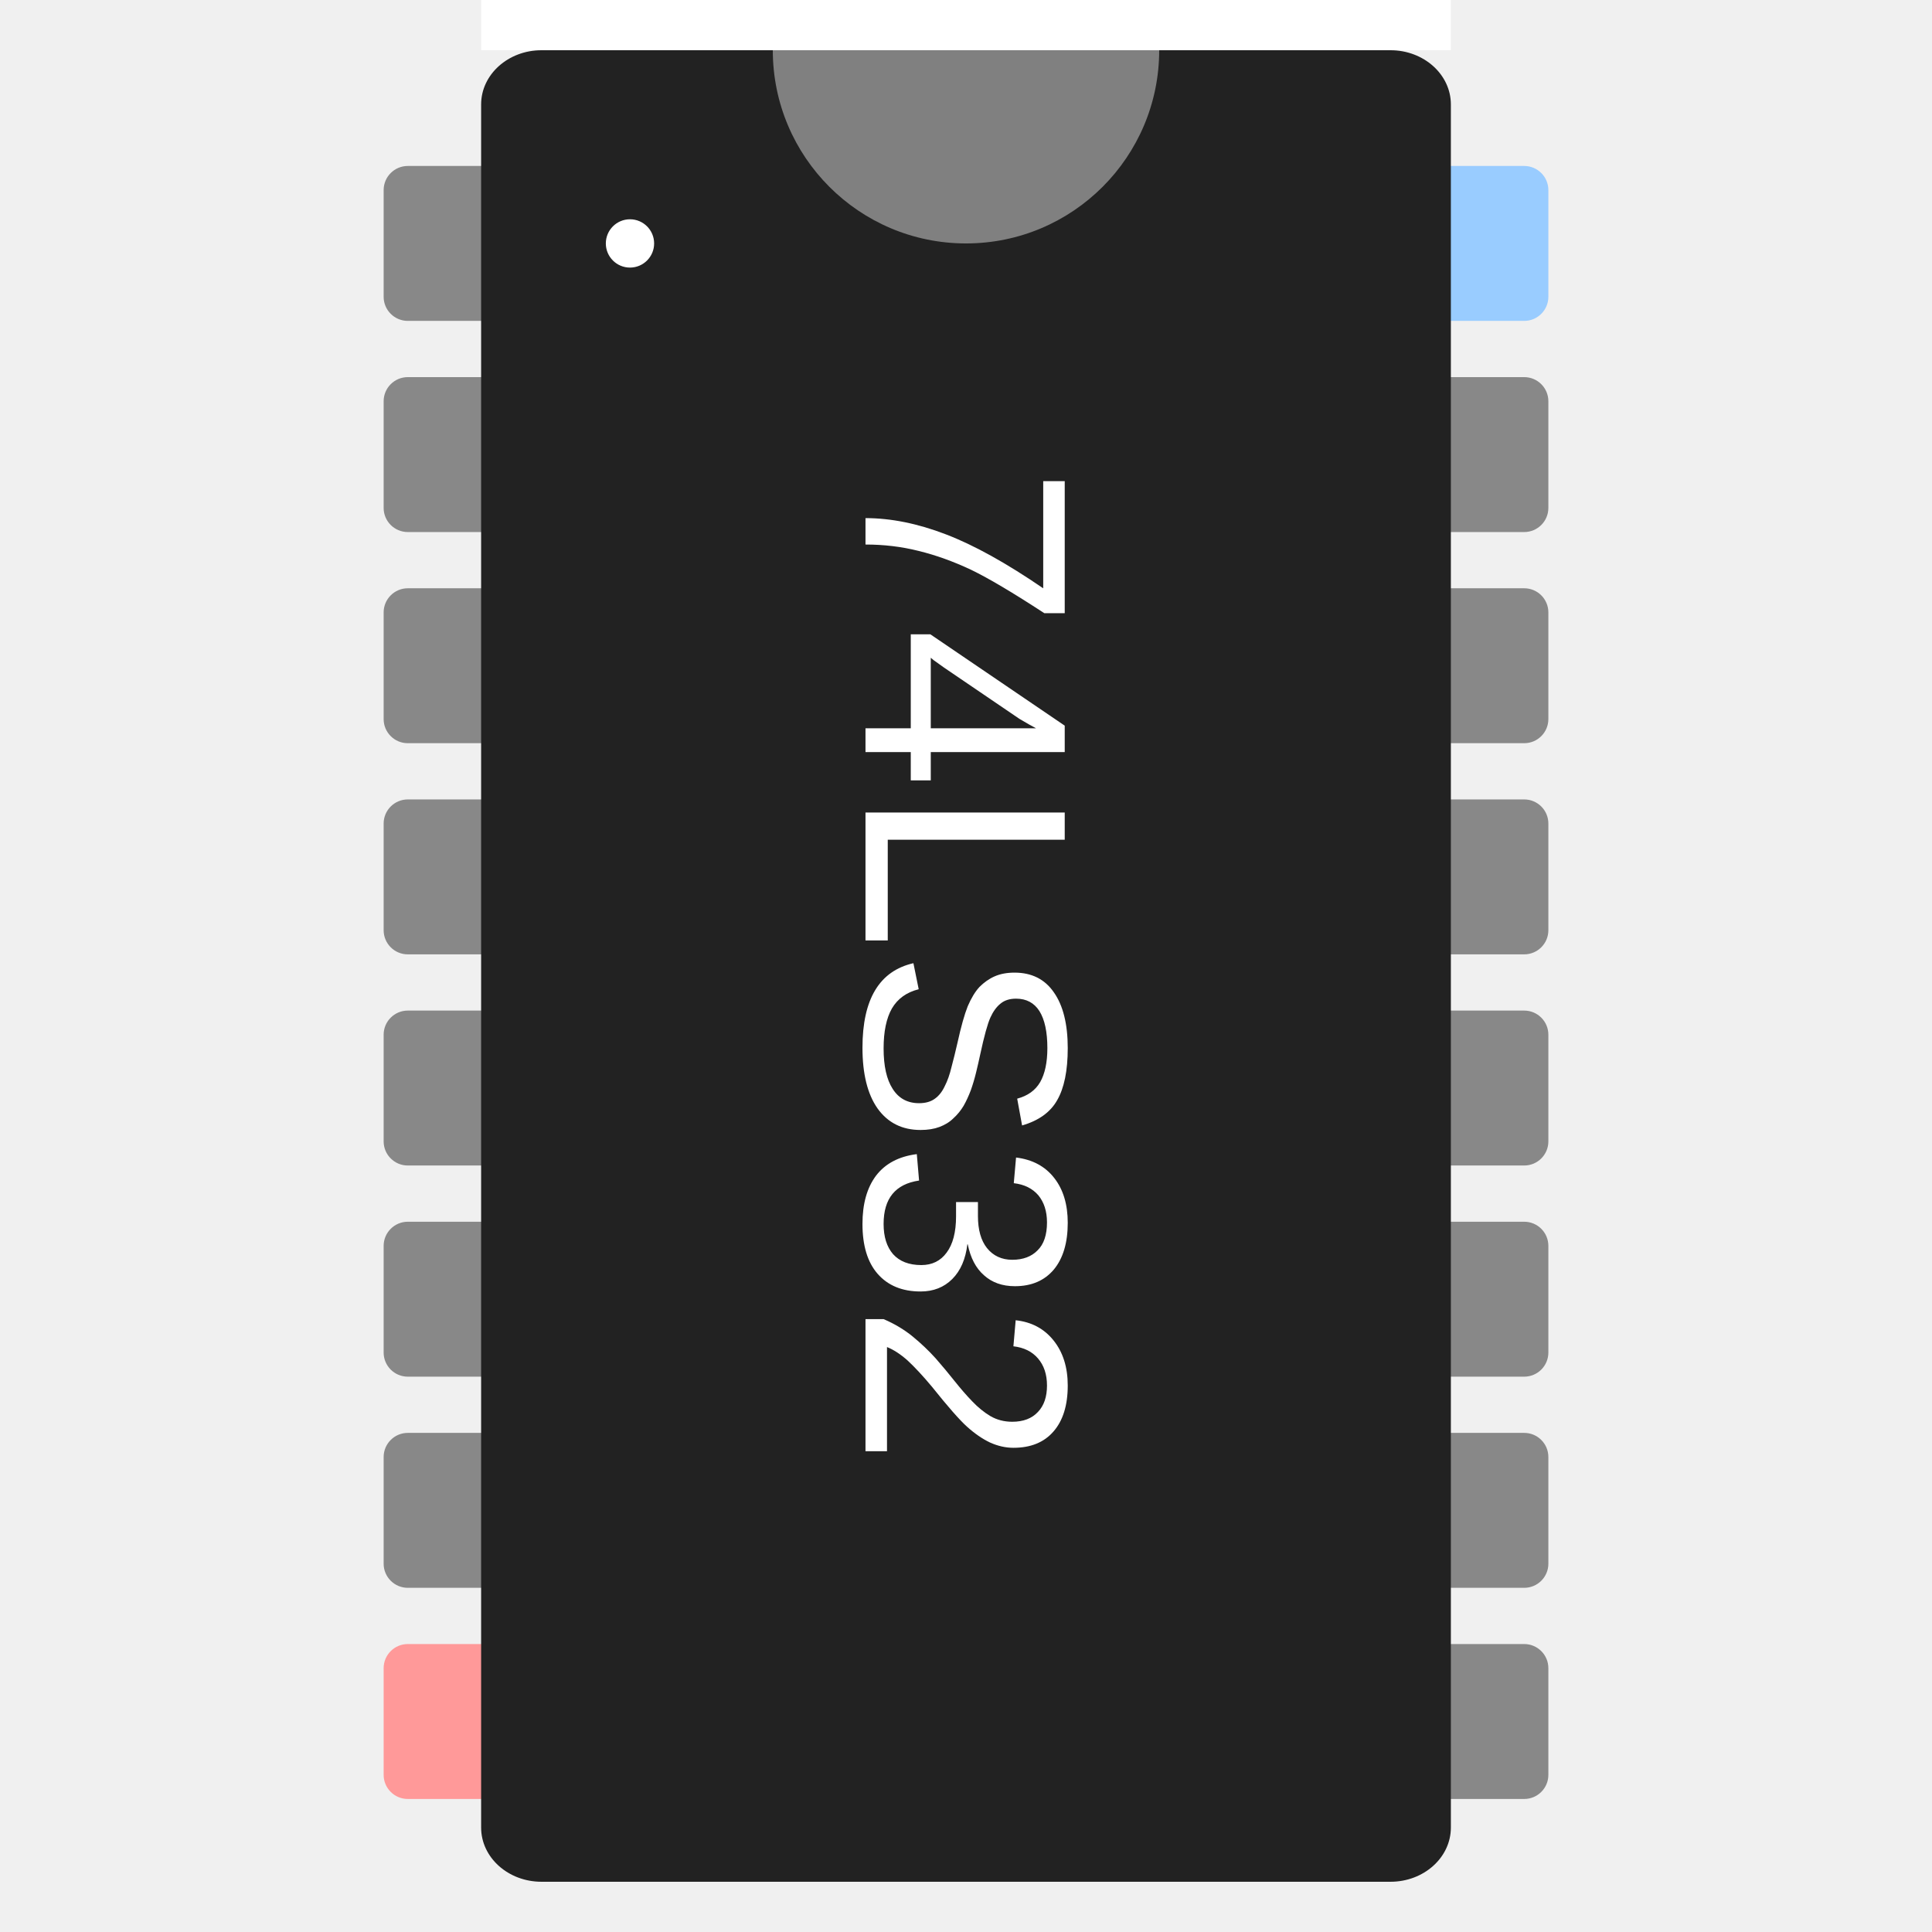
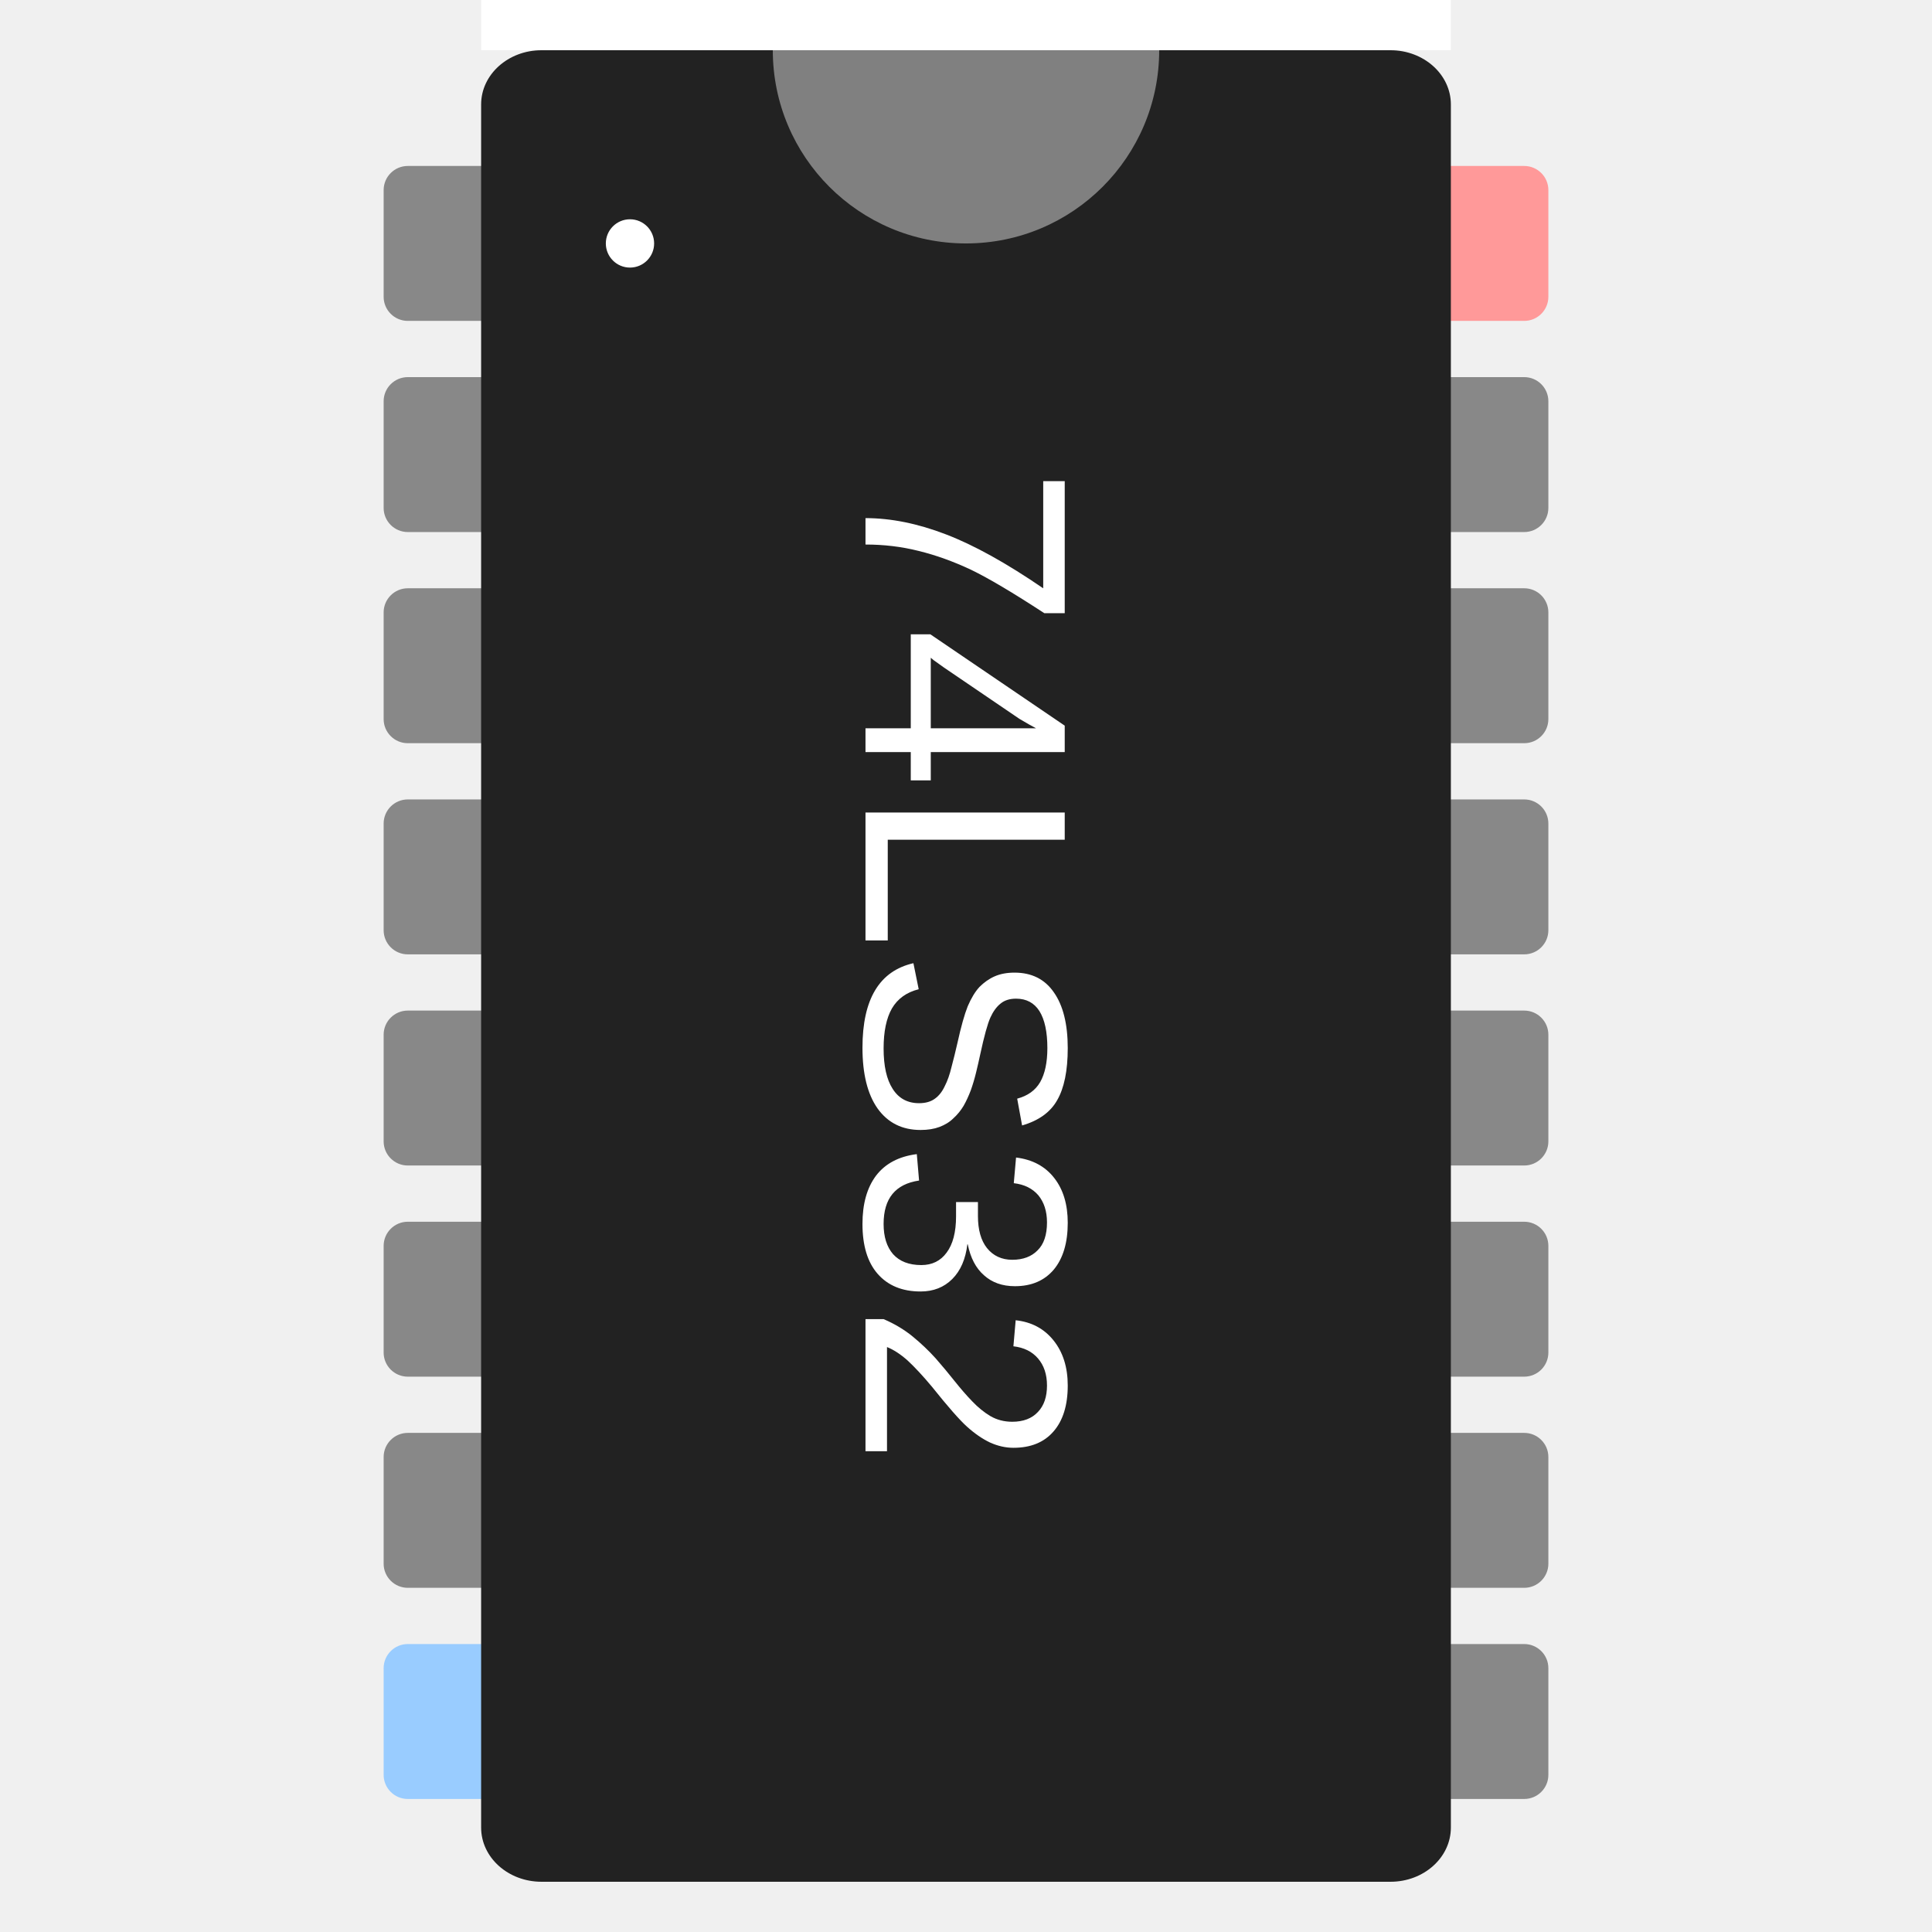
- <svg xmlns="http://www.w3.org/2000/svg" id="elnzouAWChT1" viewBox="0 0 80 80" shape-rendering="geometricPrecision" text-rendering="geometricPrecision" project-id="bcc65ac36e1346208d3c495eacd45122" export-id="05cd7b209c4a40b4b7fab5fd03d0888b" cached="false" style="background-color:transparent">
+ <svg xmlns="http://www.w3.org/2000/svg" id="elXcsG5RhPx1" viewBox="0 0 80 80" shape-rendering="geometricPrecision" text-rendering="geometricPrecision" project-id="bcc65ac36e1346208d3c495eacd45122" export-id="2a8a41618b534d018efcad3bc415a181" cached="false" style="background-color:transparent">
  <rect width="8.074" height="6.415" rx="1" ry="1" transform="translate(15.88558 6.872375)" fill="#888" />
  <rect width="8.074" height="6.415" rx="1" ry="1" transform="translate(15.88558 15.61583)" fill="#888" />
  <rect width="8.074" height="6.415" rx="1" ry="1" transform="translate(15.88558 24.35928)" fill="#888" />
  <rect width="8.074" height="6.415" rx="1" ry="1" transform="translate(15.88558 33.10273)" fill="#888" />
  <rect width="8.074" height="6.415" rx="1" ry="1" transform="translate(15.88558 41.84618)" fill="#888" />
  <rect width="8.074" height="6.415" rx="1" ry="1" transform="translate(15.88558 50.58963)" fill="#888" />
  <rect width="8.074" height="6.415" rx="1" ry="1" transform="translate(15.88558 59.33308)" fill="#888" />
-   <rect width="8.074" height="6.415" rx="1" ry="1" transform="translate(15.88558 68.07653)" fill="#f99" />
+   <rect width="8.074" height="6.415" rx="1" ry="1" transform="translate(15.88558 68.07653)" fill="#9cf" />
  <rect width="8.074" height="6.415" rx="1" ry="1" transform="translate(56.04065 68.07653)" fill="#888" />
  <rect width="8.074" height="6.415" rx="1" ry="1" transform="translate(56.04065 59.33308)" fill="#888" />
  <rect width="8.074" height="6.415" rx="1" ry="1" transform="translate(56.04065 50.58963)" fill="#888" />
  <rect width="8.074" height="6.415" rx="1" ry="1" transform="translate(56.04065 41.84618)" fill="#888" />
  <rect width="8.074" height="6.415" rx="1" ry="1" transform="translate(56.04065 33.10273)" fill="#888" />
  <rect width="8.074" height="6.415" rx="1" ry="1" transform="translate(56.04065 24.35928)" fill="#888" />
  <rect width="8.074" height="6.415" rx="1" ry="1" transform="translate(56.04065 15.61583)" fill="#888" />
-   <rect width="8.074" height="6.415" rx="1" ry="1" transform="translate(56.04065 6.872374)" fill="#9cf" />
+   <rect width="8.074" height="6.415" rx="1" ry="1" transform="translate(56.04065 6.872374)" fill="#f99" />
  <rect width="40.155" height="84.456" rx="2.5" ry="2.5" transform="matrix(1 0 0 0.89798 19.92246 2.08)" fill="#222" stroke-width="0" />
  <ellipse rx="8" ry="8" transform="translate(40 2.08)" fill="#808080" stroke-width="0" />
  <ellipse rx="1" ry="1" transform="translate(26.08609 10.08)" fill="#fff" stroke-width="0" />
  <rect width="40.155" height="84.456" rx="0" ry="0" transform="matrix(1 0 0 0.178666 19.92246-13.00946)" fill="#fff" stroke="#000" stroke-width="0" />
  <text dx="0" dy="0" font-family="&quot;arial&quot;" font-size="12" font-weight="400" transform="matrix(0 1-1 0 35.83815 19.3135)" fill="#fff" stroke-width="0">
    <tspan y="0" font-weight="400" stroke-width="0">
74LS32
</tspan>
  </text>
</svg>
